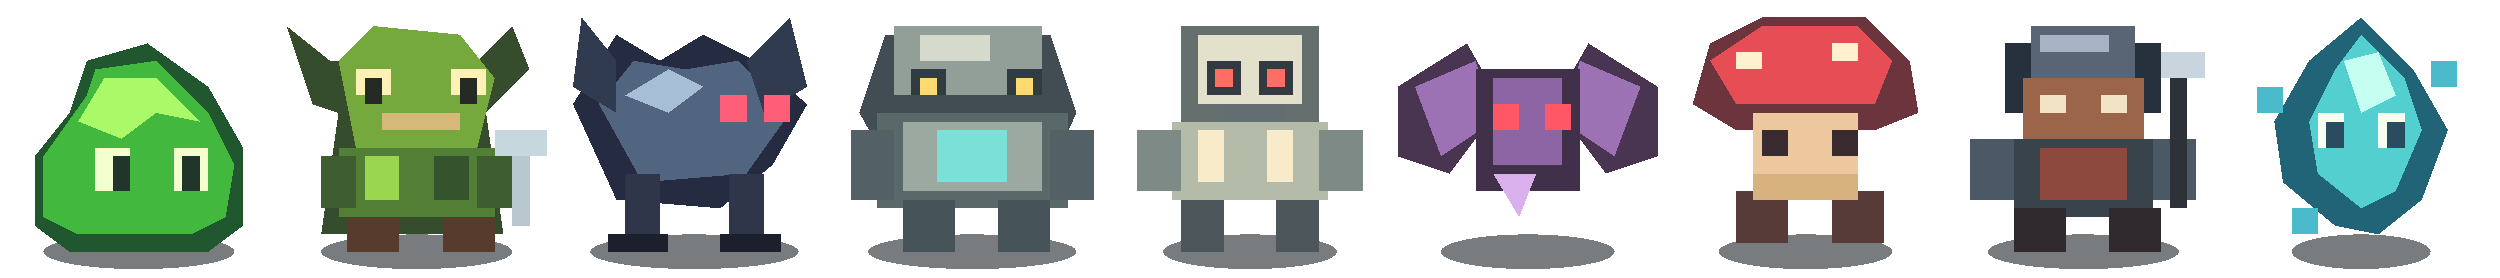
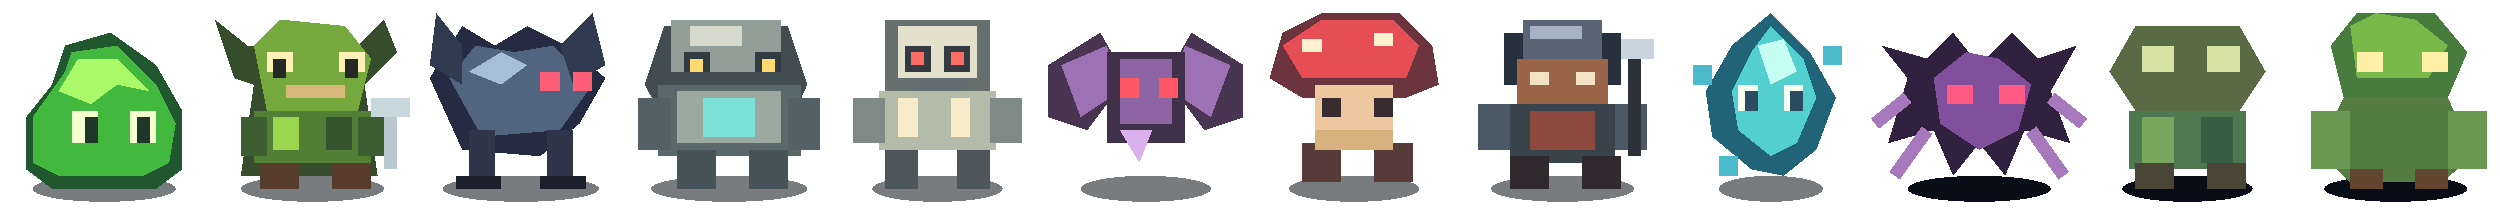
- <svg xmlns="http://www.w3.org/2000/svg" width="288" height="32" viewBox="0 0 288 32" shape-rendering="crispEdges">
+ <svg xmlns="http://www.w3.org/2000/svg" width="384" height="32" viewBox="0 0 384 32" shape-rendering="crispEdges">
  <g id="slime" transform="translate(0 0)">
    <ellipse cx="16" cy="29" rx="11" ry="2" fill="#0a1015" opacity=".55" />
    <path d="M4 26V18L8 13 10 7 17 5 24 10 28 17 28 26 24 29H8Z" fill="#20572e" />
    <path d="M5 25V18L10 11 11 8 18 7 24 13 27 19 26 25 22 27H9Z" fill="#42b83e" />
    <path d="M9 14L12 9 18 9 23 14 18 13 14 16Z" fill="#a9f968" />
    <rect x="11" y="17" width="4" height="5" fill="#f3ffcf" />
    <rect x="20" y="17" width="4" height="5" fill="#f3ffcf" />
    <rect x="13" y="18" width="2" height="4" fill="#20362b" />
    <rect x="21" y="18" width="2" height="4" fill="#20362b" />
  </g>
  <g transform="translate(32 0)">
    <ellipse cx="16" cy="29" rx="11" ry="2" fill="#0a1015" opacity=".55" />
    <path d="M6 7L1 3 4 12 7 13 5 27H26L24 13 29 8 27 3 22 8Z" fill="#354d2c" />
    <path d="M7 7L11 3 21 4 25 9 23 17 9 17Z" fill="#75a83d" />
    <rect x="9" y="8" width="4" height="3" fill="#fff0b7" />
    <rect x="20" y="8" width="4" height="3" fill="#fff0b7" />
    <rect x="10" y="9" width="2" height="3" fill="#252b24" />
    <rect x="21" y="9" width="2" height="3" fill="#252b24" />
    <rect x="12" y="13" width="9" height="2" fill="#d6b878" />
    <rect x="7" y="17" width="18" height="8" fill="#527e35" />
    <rect x="10" y="18" width="4" height="5" fill="#9bd74e" />
    <rect x="18" y="18" width="4" height="5" fill="#35542d" />
    <rect x="5" y="18" width="4" height="6" fill="#3e5d31" />
    <rect x="23" y="18" width="4" height="6" fill="#3e5d31" />
    <rect x="8" y="25" width="6" height="4" fill="#573b2c" />
    <rect x="19" y="25" width="6" height="4" fill="#573b2c" />
    <rect x="27" y="16" width="2" height="10" fill="#b9c7cf" />
    <rect x="25" y="15" width="6" height="3" fill="#c6d7dd" />
  </g>
  <g transform="translate(64 0)">
    <ellipse cx="16" cy="29" rx="12" ry="2" fill="#0a1015" opacity=".55" />
    <path d="M2 12L7 4 12 7 17 4 23 7 29 12 25 19 19 24 7 23Z" fill="#252b40" />
    <path d="M5 12L9 7 15 8 21 7 27 13 22 20 10 21Z" fill="#526580" />
    <path d="M8 11L13 8 17 10 13 13Z" fill="#a7bfd6" />
    <path d="M7 7L3 2 2 10 7 13M22 7L27 2 29 10 24 13" fill="#313b50" />
    <rect x="19" y="11" width="3" height="3" fill="#ff5e79" />
    <rect x="24" y="11" width="3" height="3" fill="#ff5e79" />
    <rect x="8" y="20" width="4" height="8" fill="#30364a" />
    <rect x="20" y="20" width="4" height="8" fill="#30364a" />
    <rect x="6" y="27" width="7" height="2" fill="#1b202c" />
    <rect x="19" y="27" width="7" height="2" fill="#1b202c" />
  </g>
  <g transform="translate(96 0)">
    <ellipse cx="16" cy="29" rx="12" ry="2" fill="#0a1015" opacity=".55" />
    <path d="M6 4H25L28 13 24 22H8L3 13Z" fill="#414d53" />
    <rect x="7" y="3" width="17" height="8" fill="#929f99" />
    <rect x="10" y="4" width="8" height="3" fill="#d5dacd" />
    <rect x="9" y="8" width="4" height="3" fill="#303c42" />
    <rect x="20" y="8" width="4" height="3" fill="#303c42" />
    <rect x="10" y="9" width="2" height="2" fill="#ffda70" />
    <rect x="21" y="9" width="2" height="2" fill="#ffda70" />
    <rect x="5" y="13" width="22" height="11" fill="#59696a" />
    <rect x="8" y="14" width="16" height="8" fill="#9ca9a1" />
    <rect x="12" y="15" width="8" height="6" fill="#7be0d6" />
    <rect x="2" y="15" width="5" height="8" fill="#536166" />
    <rect x="25" y="15" width="5" height="8" fill="#536166" />
    <rect x="8" y="23" width="6" height="6" fill="#46545a" />
    <rect x="19" y="23" width="6" height="6" fill="#46545a" />
  </g>
  <g transform="translate(128 0)">
    <ellipse cx="16" cy="29" rx="10" ry="2" fill="#0a1015" opacity=".55" />
    <rect x="8" y="3" width="16" height="11" fill="#65706e" />
    <rect x="10" y="4" width="12" height="8" fill="#e3e1cc" />
    <rect x="11" y="7" width="4" height="4" fill="#333a42" />
    <rect x="17" y="7" width="4" height="4" fill="#333a42" />
    <rect x="12" y="8" width="2" height="2" fill="#ff6d65" />
    <rect x="18" y="8" width="2" height="2" fill="#ff6d65" />
    <rect x="13" y="12" width="7" height="2" fill="#626e72" />
    <rect x="7" y="14" width="18" height="9" fill="#b4bba9" />
    <rect x="10" y="15" width="3" height="6" fill="#f7ebca" />
    <rect x="18" y="15" width="3" height="6" fill="#f7ebca" />
    <rect x="8" y="23" width="5" height="6" fill="#4c565b" />
    <rect x="19" y="23" width="5" height="6" fill="#4c565b" />
    <rect x="3" y="15" width="5" height="7" fill="#7e8a86" />
    <rect x="24" y="15" width="5" height="7" fill="#7e8a86" />
  </g>
  <g transform="translate(160 0)">
    <ellipse cx="16" cy="29" rx="10" ry="2" fill="#0a1015" opacity=".55" />
    <path d="M1 10L9 5 13 12 7 20 1 18M31 10L23 5 19 12 25 20 31 18" fill="#493451" />
    <path d="M3 10L10 7 12 14 6 18M29 10L22 7 20 14 26 18" fill="#9c72b4" />
    <rect x="10" y="8" width="12" height="14" fill="#403049" />
    <rect x="12" y="9" width="8" height="10" fill="#8d65a4" />
    <rect x="12" y="12" width="3" height="3" fill="#ff5766" />
    <rect x="18" y="12" width="3" height="3" fill="#ff5766" />
    <path d="M12 20l3 5 2-5" fill="#d9b0ec" />
  </g>
  <g transform="translate(192 0)">
    <ellipse cx="16" cy="29" rx="10" ry="2" fill="#0a1015" opacity=".55" />
    <path d="M3 12L5 5 11 2 23 2 28 7 29 13 24 15 8 15Z" fill="#6c343d" />
    <path d="M5 7L11 3 22 3 26 7 24 12 8 12Z" fill="#e64d55" />
    <rect x="8" y="6" width="3" height="2" fill="#fff0cf" />
    <rect x="19" y="5" width="3" height="2" fill="#fff0cf" />
    <rect x="10" y="13" width="12" height="10" fill="#edc79d" />
    <rect x="11" y="15" width="3" height="3" fill="#3a2b31" />
    <rect x="19" y="15" width="3" height="3" fill="#3a2b31" />
    <rect x="8" y="22" width="6" height="6" fill="#573b39" />
    <rect x="19" y="22" width="6" height="6" fill="#573b39" />
    <rect x="10" y="20" width="12" height="3" fill="#d7b27f" />
  </g>
  <g transform="translate(224 0)">
    <ellipse cx="16" cy="29" rx="11" ry="2" fill="#0a1015" opacity=".55" />
    <rect x="7" y="5" width="18" height="8" fill="#27303d" />
    <rect x="10" y="3" width="12" height="7" fill="#596575" />
    <rect x="11" y="4" width="8" height="2" fill="#a5b3c5" />
    <rect x="9" y="9" width="14" height="7" fill="#9b654a" />
    <rect x="11" y="11" width="3" height="2" fill="#f2e3c4" />
    <rect x="18" y="11" width="3" height="2" fill="#f2e3c4" />
    <rect x="8" y="16" width="16" height="9" fill="#38434c" />
    <rect x="11" y="17" width="10" height="6" fill="#8e493f" />
    <rect x="8" y="24" width="6" height="5" fill="#302a2e" />
    <rect x="19" y="24" width="6" height="5" fill="#302a2e" />
    <rect x="3" y="16" width="5" height="7" fill="#4a5965" />
    <rect x="24" y="16" width="5" height="7" fill="#4a5965" />
    <rect x="26" y="7" width="2" height="17" fill="#2d3138" />
    <rect x="25" y="6" width="5" height="3" fill="#c8d5df" />
  </g>
  <g transform="translate(256 0)">
    <ellipse cx="16" cy="29" rx="8" ry="2" fill="#0a1015" opacity=".55" />
    <path d="M16 2L22 8 26 15 23 23 18 27 13 26 7 21 6 14 10 7Z" fill="#216477" />
    <path d="M16 4L21 9 23 15 20 22 16 24 11 20 10 14 13 8Z" fill="#53cfd0" />
    <path d="M14 7L18 6 20 11 16 13Z" fill="#c5fff2" />
    <rect x="11" y="13" width="3" height="4" fill="#f4fff0" />
    <rect x="18" y="13" width="3" height="4" fill="#f4fff0" />
    <rect x="12" y="14" width="2" height="3" fill="#2b4b60" />
    <rect x="19" y="14" width="2" height="3" fill="#2b4b60" />
    <rect x="4" y="10" width="3" height="3" fill="#4bbacb" />
    <rect x="24" y="7" width="3" height="3" fill="#4bbacb" />
    <rect x="8" y="24" width="3" height="3" fill="#4bbacb" />
  </g>
+   <g transform="translate(288 0)">
+     <ellipse cx="16" cy="29" rx="11" ry="2" fill="#090d17" />
+     <path d="M5 12L1 7 8 9 12 5 16 10 21 5 25 9 31 7 27 14 30 22 23 20 20 27 16 22 12 27 9 20 2 22Z" fill="#32213e" />
+     <path d="M9 12L14 8 19 9 24 13 22 20 16 23 10 19Z" fill="#81509c" />
+     <rect x="11" y="13" width="4" height="3" fill="#ff5a83" />
+     <rect x="19" y="13" width="4" height="3" fill="#ff5a83" />
+     <path d="M5 15L0 19M8 20L3 27M24 20L29 27M27 15L32 19" stroke="#a878bd" stroke-width="2" />
+   </g>
+   <g transform="translate(320 0)">
+     <ellipse cx="16" cy="29" rx="10" ry="2" fill="#090d17" />
+     <path d="M8 4L24 4 28 11 24 17 8 17 4 11Z" fill="#596b45" />
+     <rect x="9" y="7" width="5" height="4" fill="#d8e2a5" />
+     <rect x="19" y="7" width="5" height="4" fill="#d8e2a5" />
+     <rect x="7" y="17" width="18" height="9" fill="#4e7950" />
+     <rect x="9" y="18" width="5" height="7" fill="#77a75c" />
+     <rect x="18" y="18" width="5" height="7" fill="#385e43" />
+     <rect x="8" y="25" width="6" height="4" fill="#4a4636" />
+     <rect x="19" y="25" width="6" height="4" fill="#4a4636" />
+   </g>
+   <g transform="translate(352 0)">
+     <ellipse cx="16" cy="29" rx="11" ry="2" fill="#090d17" />
+     <path d="M6 7L10 2 22 2 27 8 24 15 8 15Z" fill="#487c3f" />
+     <path d="M9 4L13 2 19 3 24 7 21 12 10 12Z" fill="#79b94a" />
+     <rect x="10" y="8" width="4" height="3" fill="#fff0a8" />
+     <rect x="20" y="8" width="4" height="3" fill="#fff0a8" />
+     <path d="M8 15L24 15 28 24 23 28 9 28 4 23Z" fill="#547c43" />
+     <rect x="3" y="17" width="6" height="9" fill="#6a9850" />
+     <rect x="24" y="17" width="6" height="9" fill="#6a9850" />
+     <rect x="9" y="26" width="5" height="3" fill="#62452e" />
+     <rect x="19" y="26" width="5" height="3" fill="#62452e" />
+   </g>
</svg>
